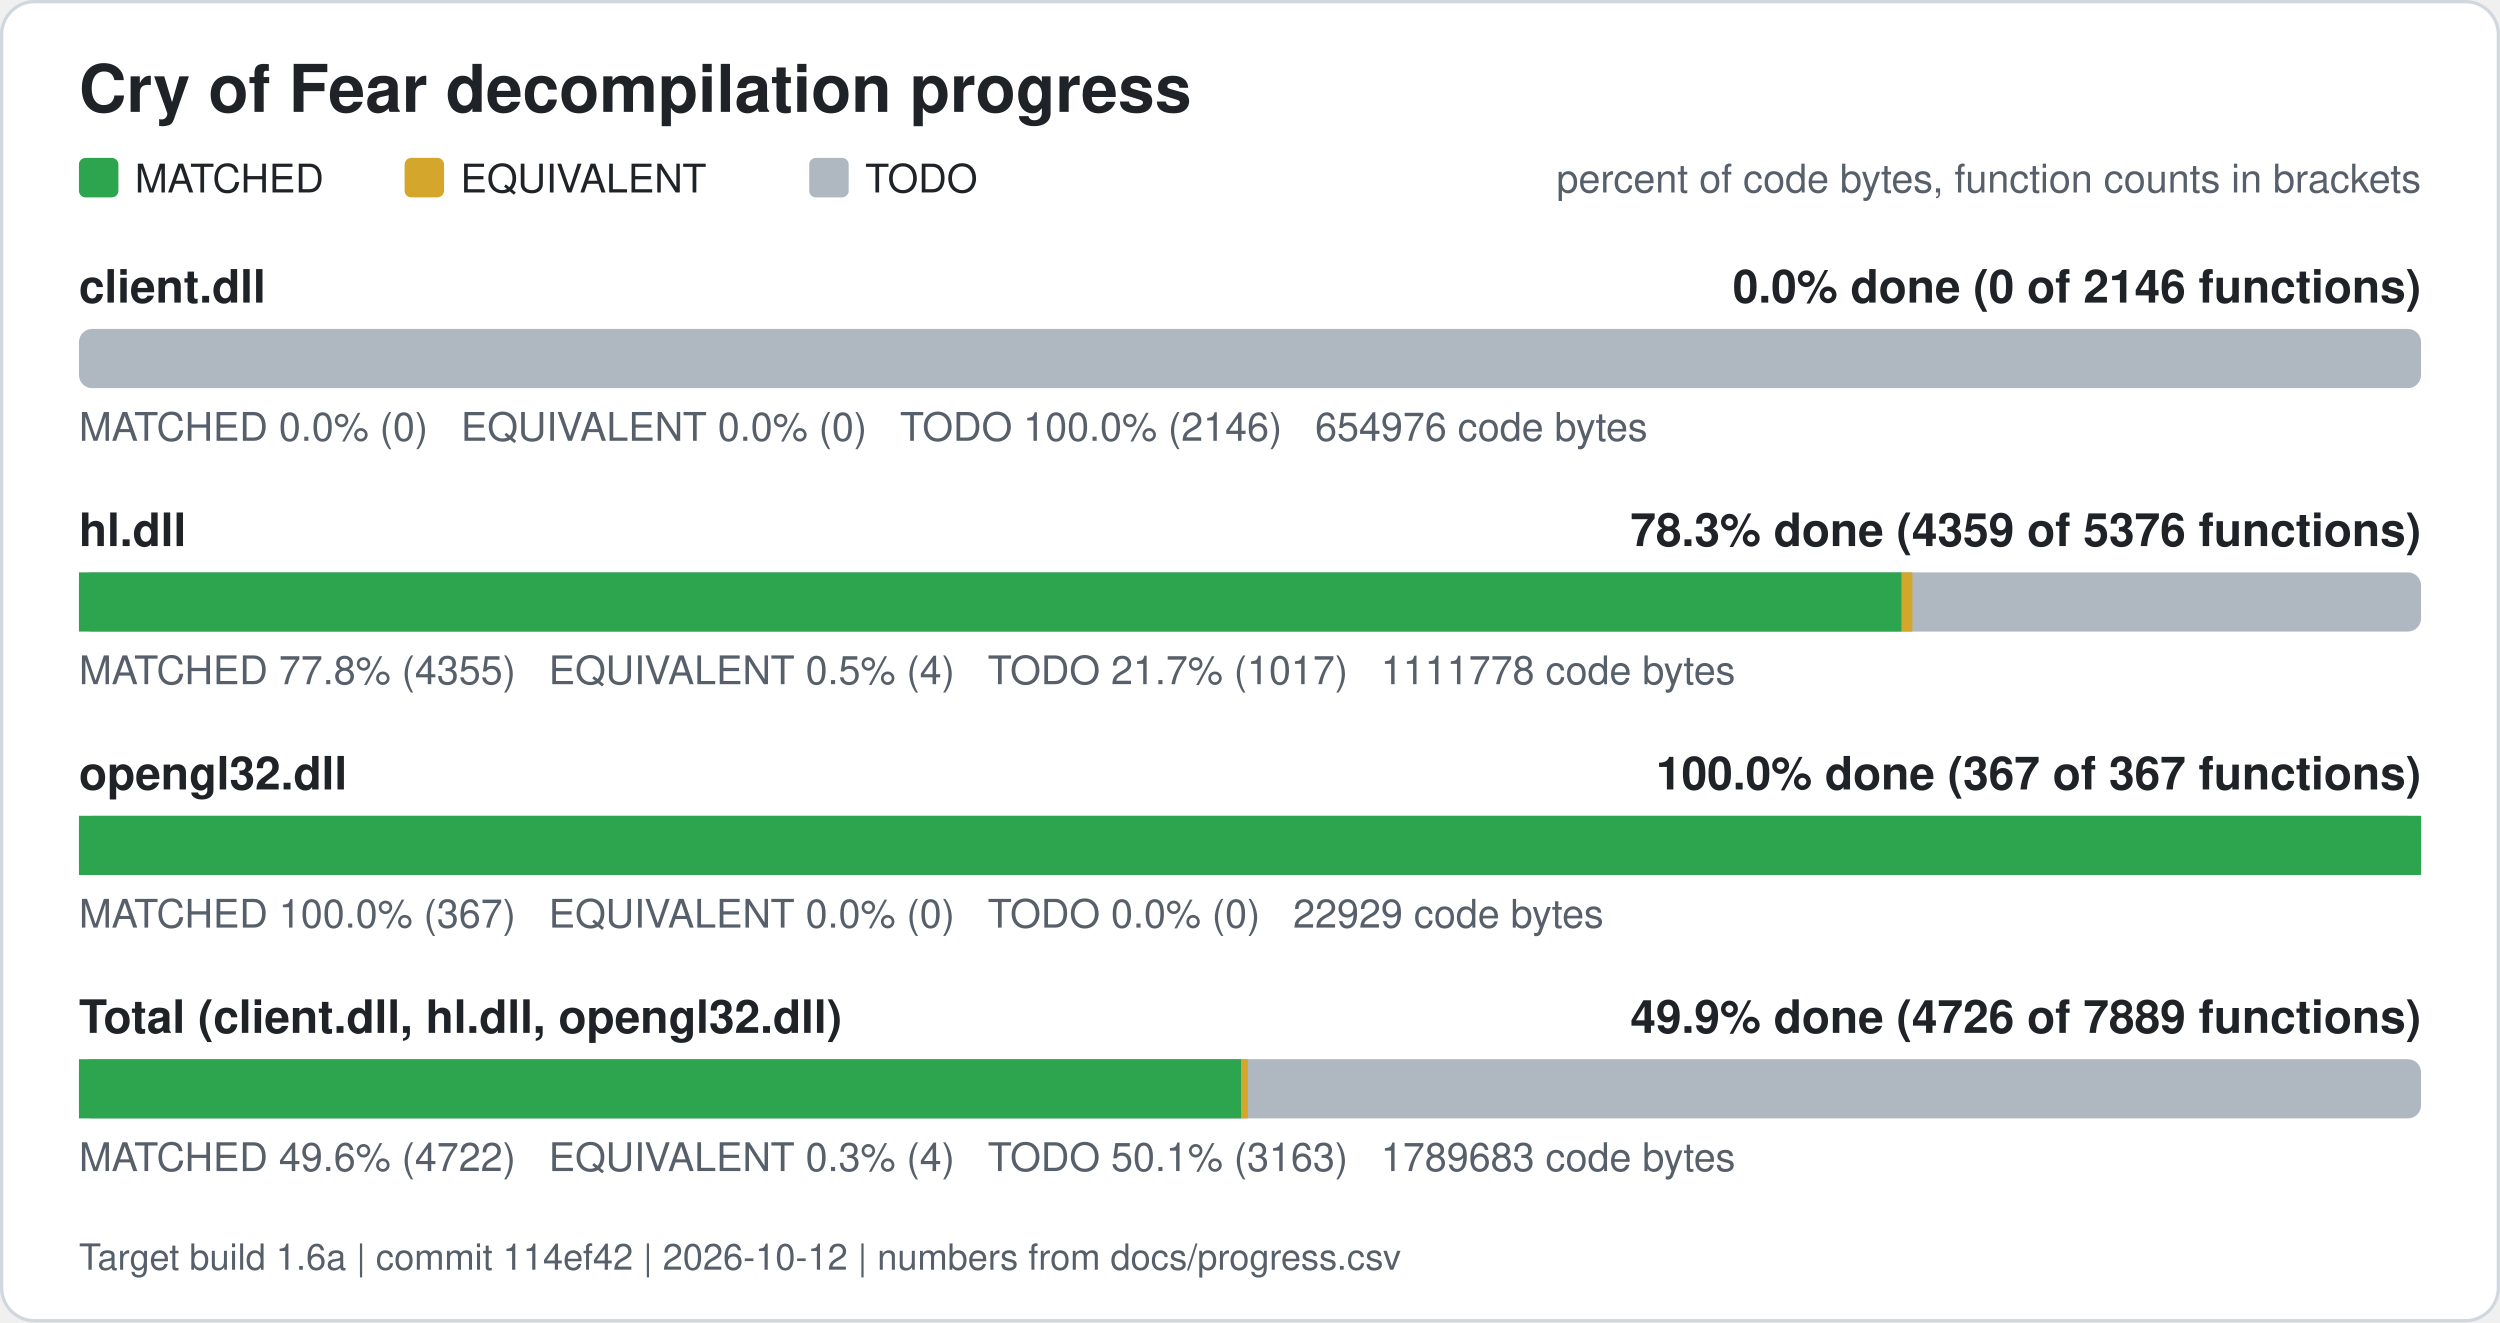
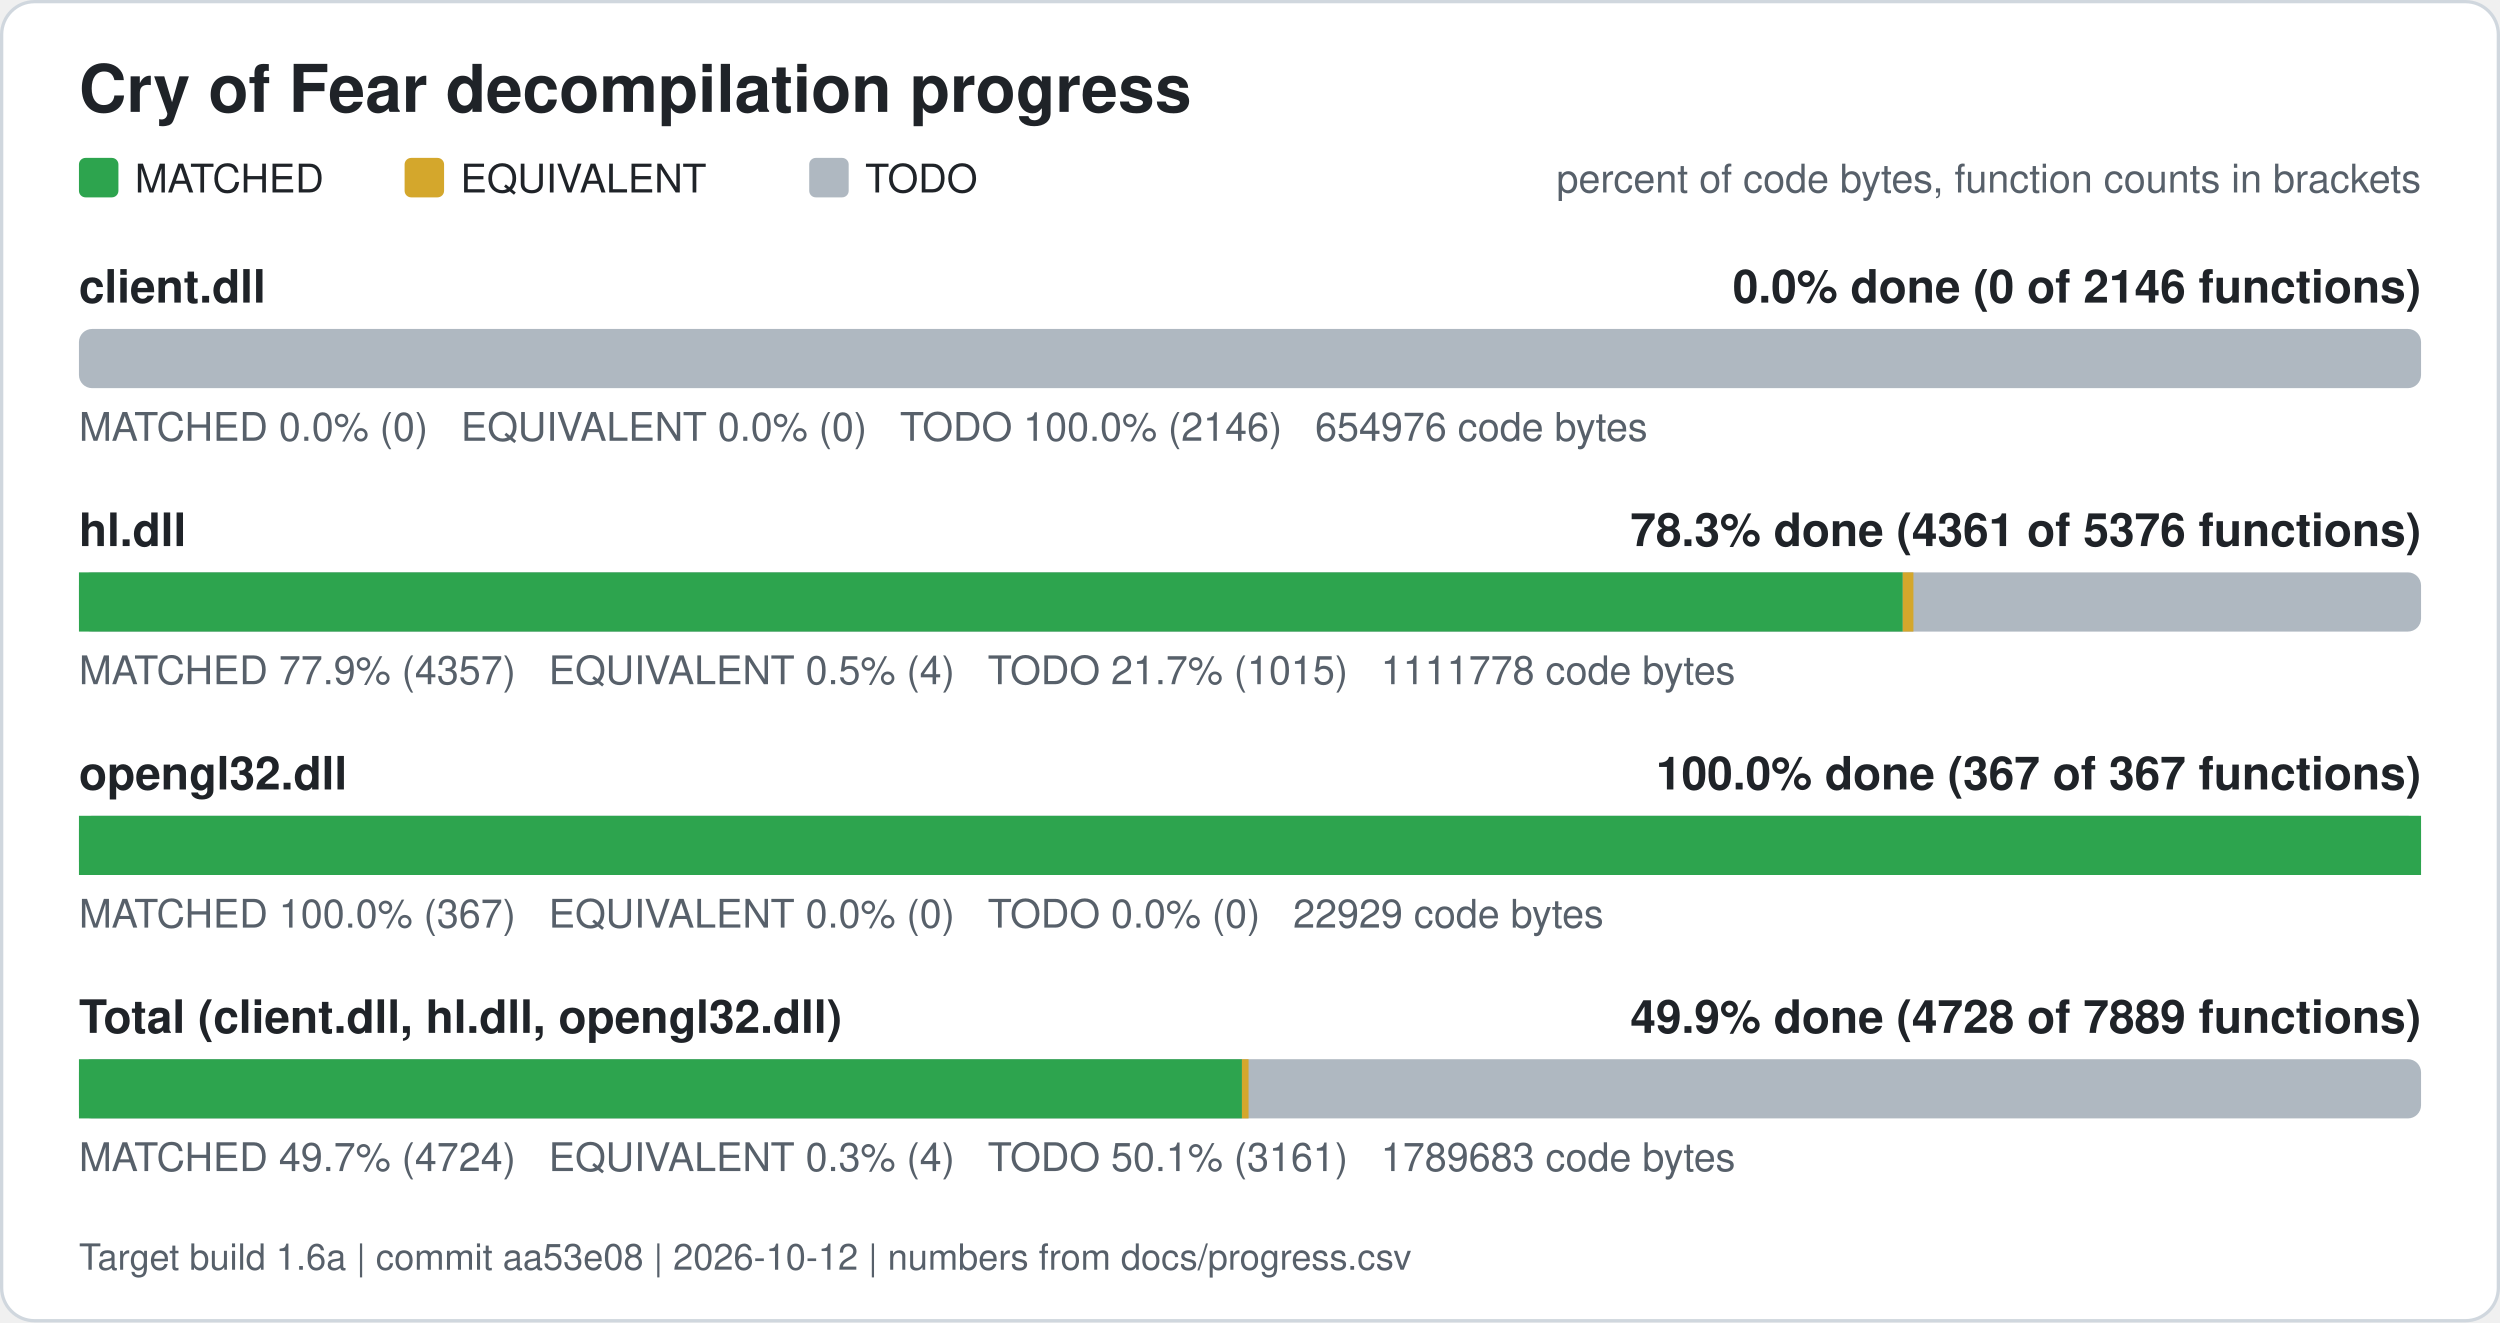
<svg xmlns="http://www.w3.org/2000/svg" width="760" height="402" viewBox="0 0 760 402" role="img" aria-label="Cry of Fear decompilation progress">
  <rect x="0.5" y="0.5" width="759" height="401" rx="10" fill="#ffffff" stroke="#d0d7de" />
  <text x="24" y="34" font-family="Segoe UI, Helvetica, Arial, sans-serif" font-size="20" font-weight="600" fill="#1f2328">Cry of Fear decompilation progress</text>
  <rect x="24" y="48" width="12" height="12" rx="2" fill="#2da44e" />
  <text x="41" y="58.5" font-family="Segoe UI, Helvetica, Arial, sans-serif" font-size="12" fill="#1f2328">MATCHED</text>
  <rect x="123" y="48" width="12" height="12" rx="2" fill="#d4a72c" />
  <text x="140" y="58.5" font-family="Segoe UI, Helvetica, Arial, sans-serif" font-size="12" fill="#1f2328">EQUIVALENT</text>
  <rect x="246" y="48" width="12" height="12" rx="2" fill="#afb8c1" />
  <text x="263" y="58.5" font-family="Segoe UI, Helvetica, Arial, sans-serif" font-size="12" fill="#1f2328">TODO</text>
  <text x="736" y="58.5" font-family="Segoe UI, Helvetica, Arial, sans-serif" font-size="12" fill="#57606a" text-anchor="end">percent of code bytes, function counts in brackets</text>
  <text x="24" y="92" font-family="Segoe UI, Helvetica, Arial, sans-serif" font-size="14" font-weight="600" fill="#1f2328">client.dll</text>
  <text x="736" y="92" font-family="Segoe UI, Helvetica, Arial, sans-serif" font-size="14" font-weight="600" fill="#1f2328" text-anchor="end">0.0% done (0 of 2146 functions)</text>
  <rect x="24" y="100" width="712" height="18" rx="4" fill="#afb8c1" />
  <text x="24" y="134" font-family="Segoe UI, Helvetica, Arial, sans-serif" font-size="12" fill="#57606a" xml:space="preserve">MATCHED 0.0% (0)   EQUIVALENT 0.0% (0)   TODO 100.0% (2146)   654976 code bytes</text>
  <text x="24" y="166" font-family="Segoe UI, Helvetica, Arial, sans-serif" font-size="14" font-weight="600" fill="#1f2328">hl.dll</text>
-   <text x="736" y="166" font-family="Segoe UI, Helvetica, Arial, sans-serif" font-size="14" font-weight="600" fill="#1f2328" text-anchor="end">78.3% done (4359 of 5376 functions)</text>
+   <text x="736" y="166" font-family="Segoe UI, Helvetica, Arial, sans-serif" font-size="14" font-weight="600" fill="#1f2328" text-anchor="end">78.3% done (4361 of 5376 functions)</text>
  <rect x="24" y="174" width="712" height="18" rx="4" fill="#afb8c1" />
-   <rect x="24.00" y="174" width="554.12" height="18" fill="#2da44e" />
-   <rect x="578.12" y="174" width="3.24" height="18" fill="#d4a72c" />
-   <text x="24" y="208" font-family="Segoe UI, Helvetica, Arial, sans-serif" font-size="12" fill="#57606a" xml:space="preserve">MATCHED 77.8% (4355)   EQUIVALENT 0.5% (4)   TODO 21.7% (1017)   1111778 code bytes</text>
+   <rect x="24.00" y="174" width="554.44" height="18" fill="#2da44e" />
+   <rect x="578.44" y="174" width="3.24" height="18" fill="#d4a72c" />
+   <text x="24" y="208" font-family="Segoe UI, Helvetica, Arial, sans-serif" font-size="12" fill="#57606a" xml:space="preserve">MATCHED 77.9% (4357)   EQUIVALENT 0.5% (4)   TODO 21.7% (1015)   1111778 code bytes</text>
  <text x="24" y="240" font-family="Segoe UI, Helvetica, Arial, sans-serif" font-size="14" font-weight="600" fill="#1f2328">opengl32.dll</text>
  <text x="736" y="240" font-family="Segoe UI, Helvetica, Arial, sans-serif" font-size="14" font-weight="600" fill="#1f2328" text-anchor="end">100.0% done (367 of 367 functions)</text>
  <rect x="24" y="248" width="712" height="18" rx="4" fill="#afb8c1" />
  <rect x="24.00" y="248" width="712.00" height="18" fill="#2da44e" />
  <text x="24" y="282" font-family="Segoe UI, Helvetica, Arial, sans-serif" font-size="12" fill="#57606a" xml:space="preserve">MATCHED 100.0% (367)   EQUIVALENT 0.0% (0)   TODO 0.0% (0)   22929 code bytes</text>
  <text x="24" y="314" font-family="Segoe UI, Helvetica, Arial, sans-serif" font-size="14" font-weight="600" fill="#1f2328">Total (client.dll, hl.dll, opengl32.dll)</text>
-   <text x="736" y="314" font-family="Segoe UI, Helvetica, Arial, sans-serif" font-size="14" font-weight="600" fill="#1f2328" text-anchor="end">49.9% done (4726 of 7889 functions)</text>
+   <text x="736" y="314" font-family="Segoe UI, Helvetica, Arial, sans-serif" font-size="14" font-weight="600" fill="#1f2328" text-anchor="end">49.9% done (4728 of 7889 functions)</text>
  <rect x="24" y="322" width="712" height="18" rx="4" fill="#afb8c1" />
-   <rect x="24.00" y="322" width="353.35" height="18" fill="#2da44e" />
-   <rect x="377.35" y="322" width="2.01" height="18" fill="#d4a72c" />
-   <text x="24" y="356" font-family="Segoe UI, Helvetica, Arial, sans-serif" font-size="12" fill="#57606a" xml:space="preserve">MATCHED 49.6% (4722)   EQUIVALENT 0.3% (4)   TODO 50.1% (3163)   1789683 code bytes</text>
-   <text x="24" y="386" font-family="Segoe UI, Helvetica, Arial, sans-serif" font-size="11" fill="#57606a">Target build 1.6a | commit 114ef42 | 2026-10-12 | numbers from docs/progress.csv</text>
+   <rect x="24.00" y="322" width="353.55" height="18" fill="#2da44e" />
+   <rect x="377.55" y="322" width="2.01" height="18" fill="#d4a72c" />
+   <text x="24" y="356" font-family="Segoe UI, Helvetica, Arial, sans-serif" font-size="12" fill="#57606a" xml:space="preserve">MATCHED 49.7% (4724)   EQUIVALENT 0.3% (4)   TODO 50.1% (3161)   1789683 code bytes</text>
+   <text x="24" y="386" font-family="Segoe UI, Helvetica, Arial, sans-serif" font-size="11" fill="#57606a">Target build 1.6a | commit aa53e08 | 2026-10-12 | numbers from docs/progress.csv</text>
</svg>
